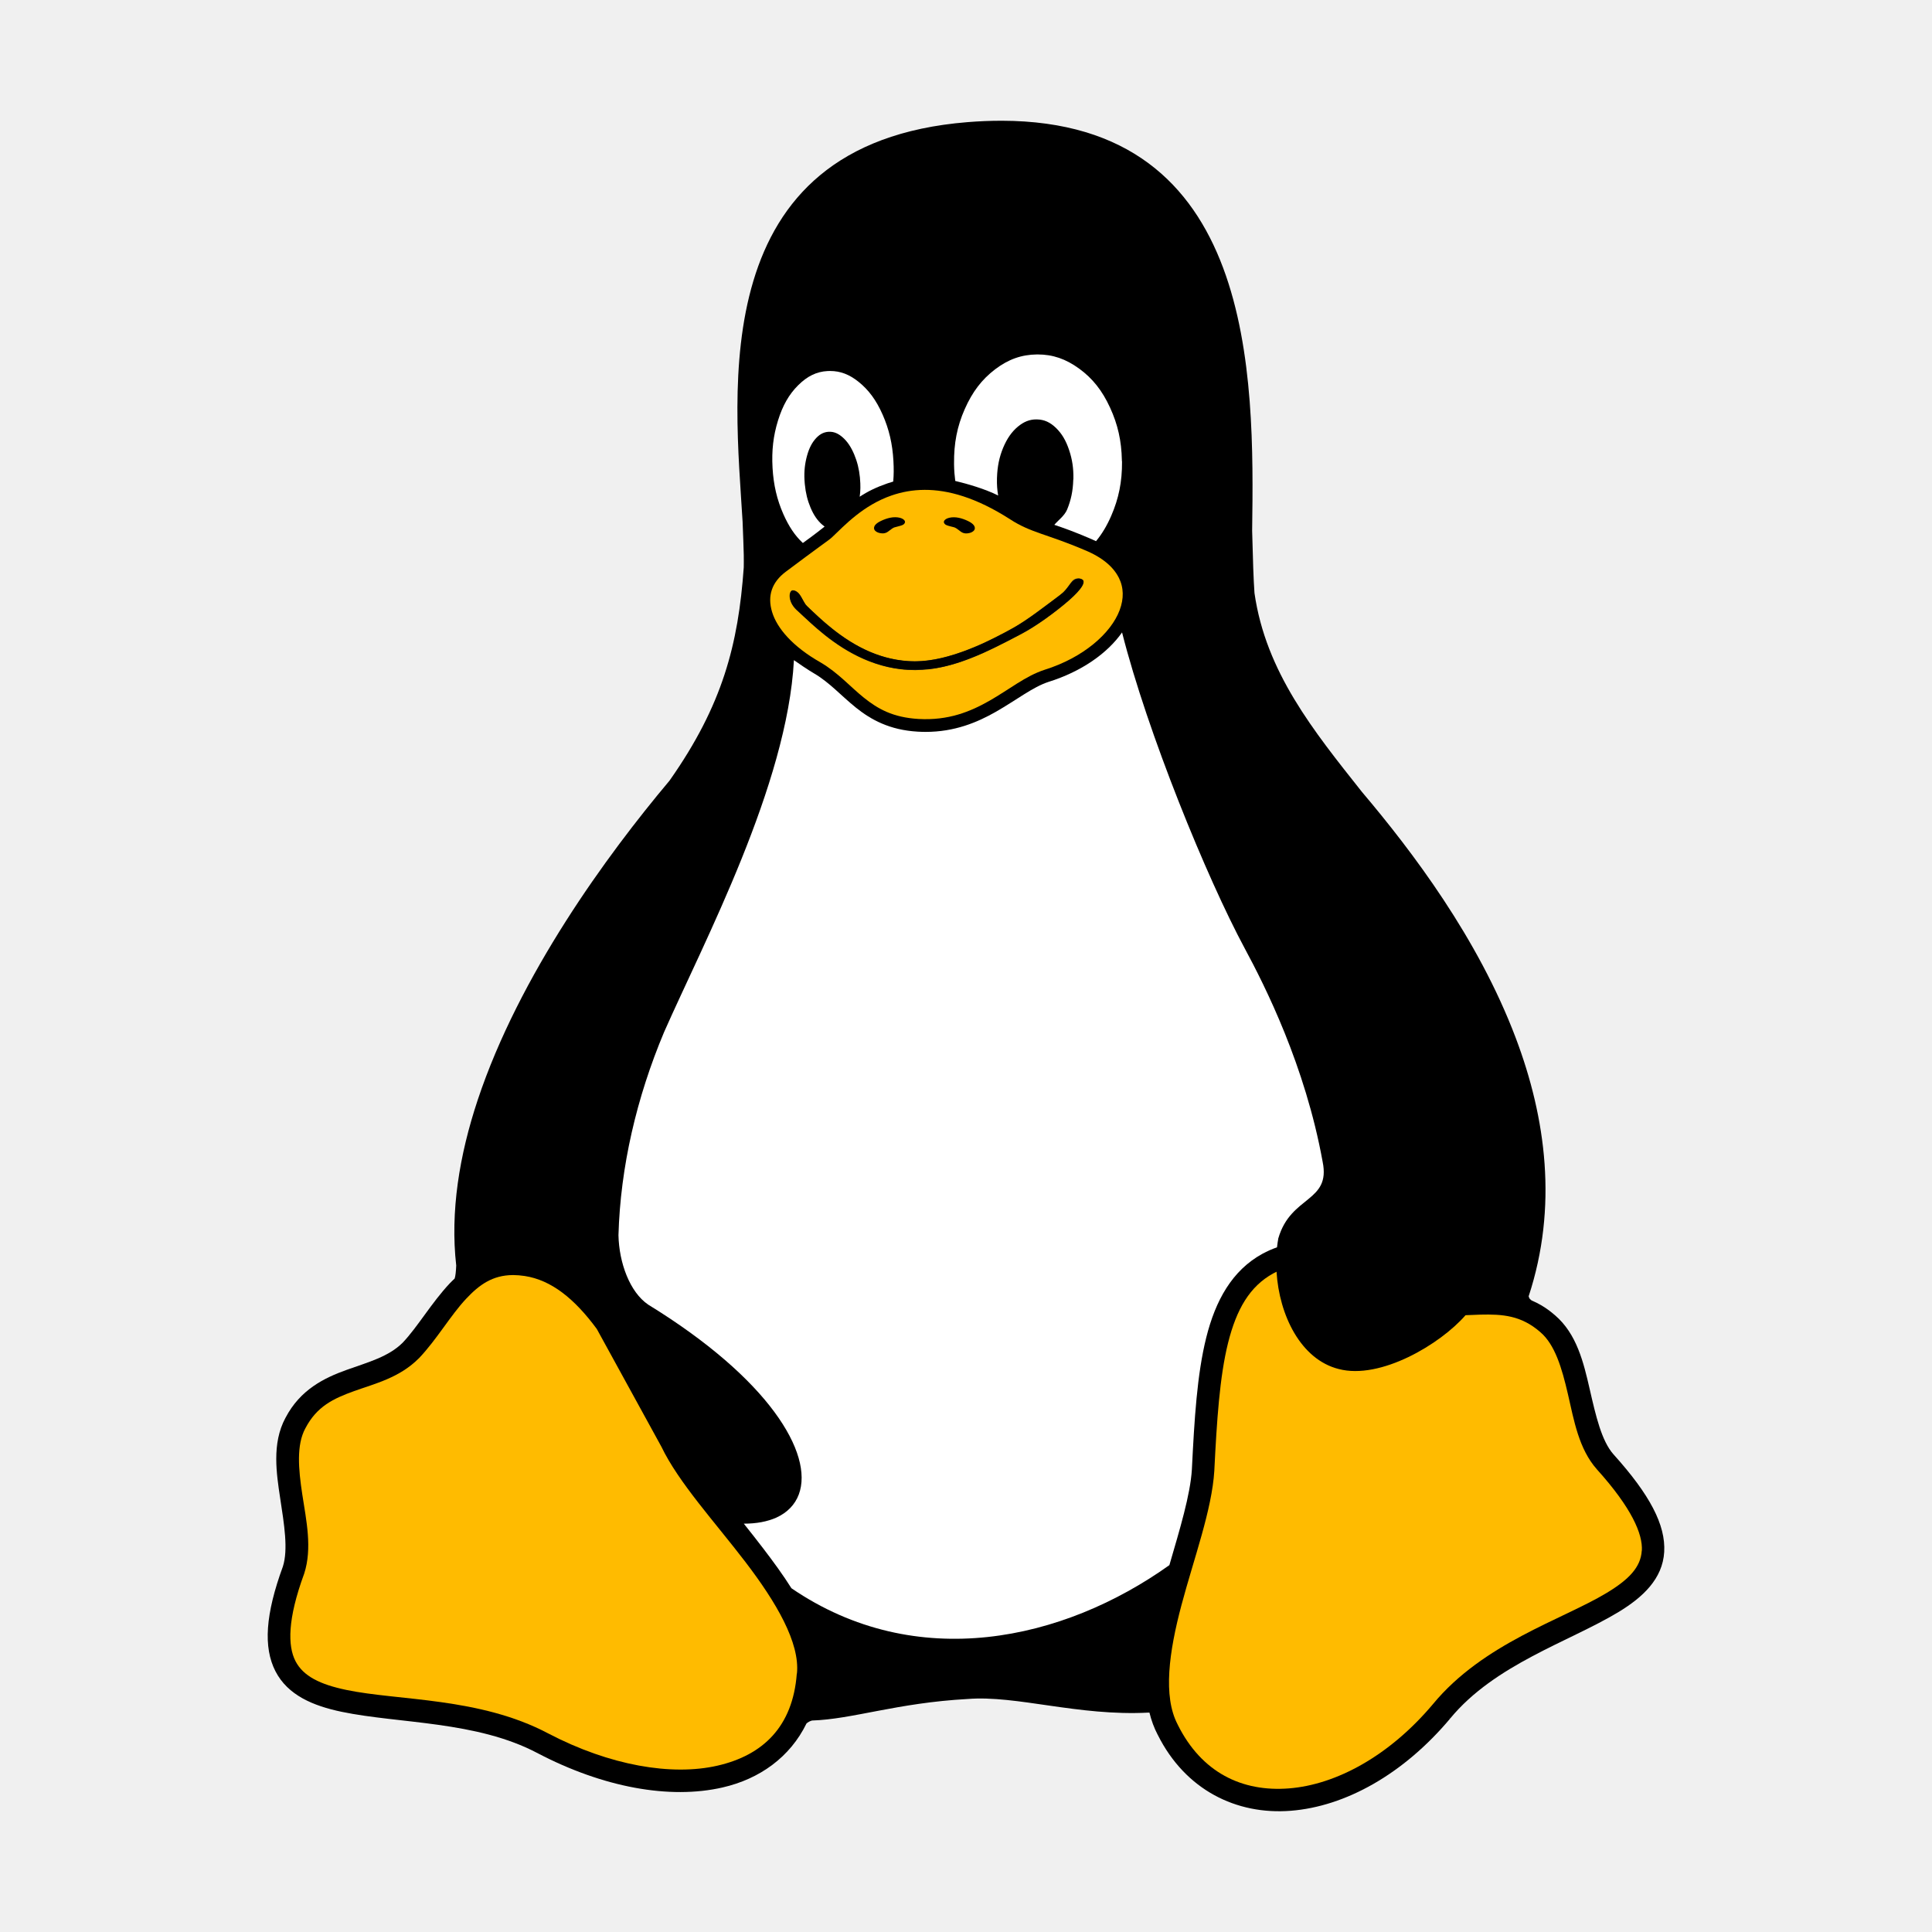
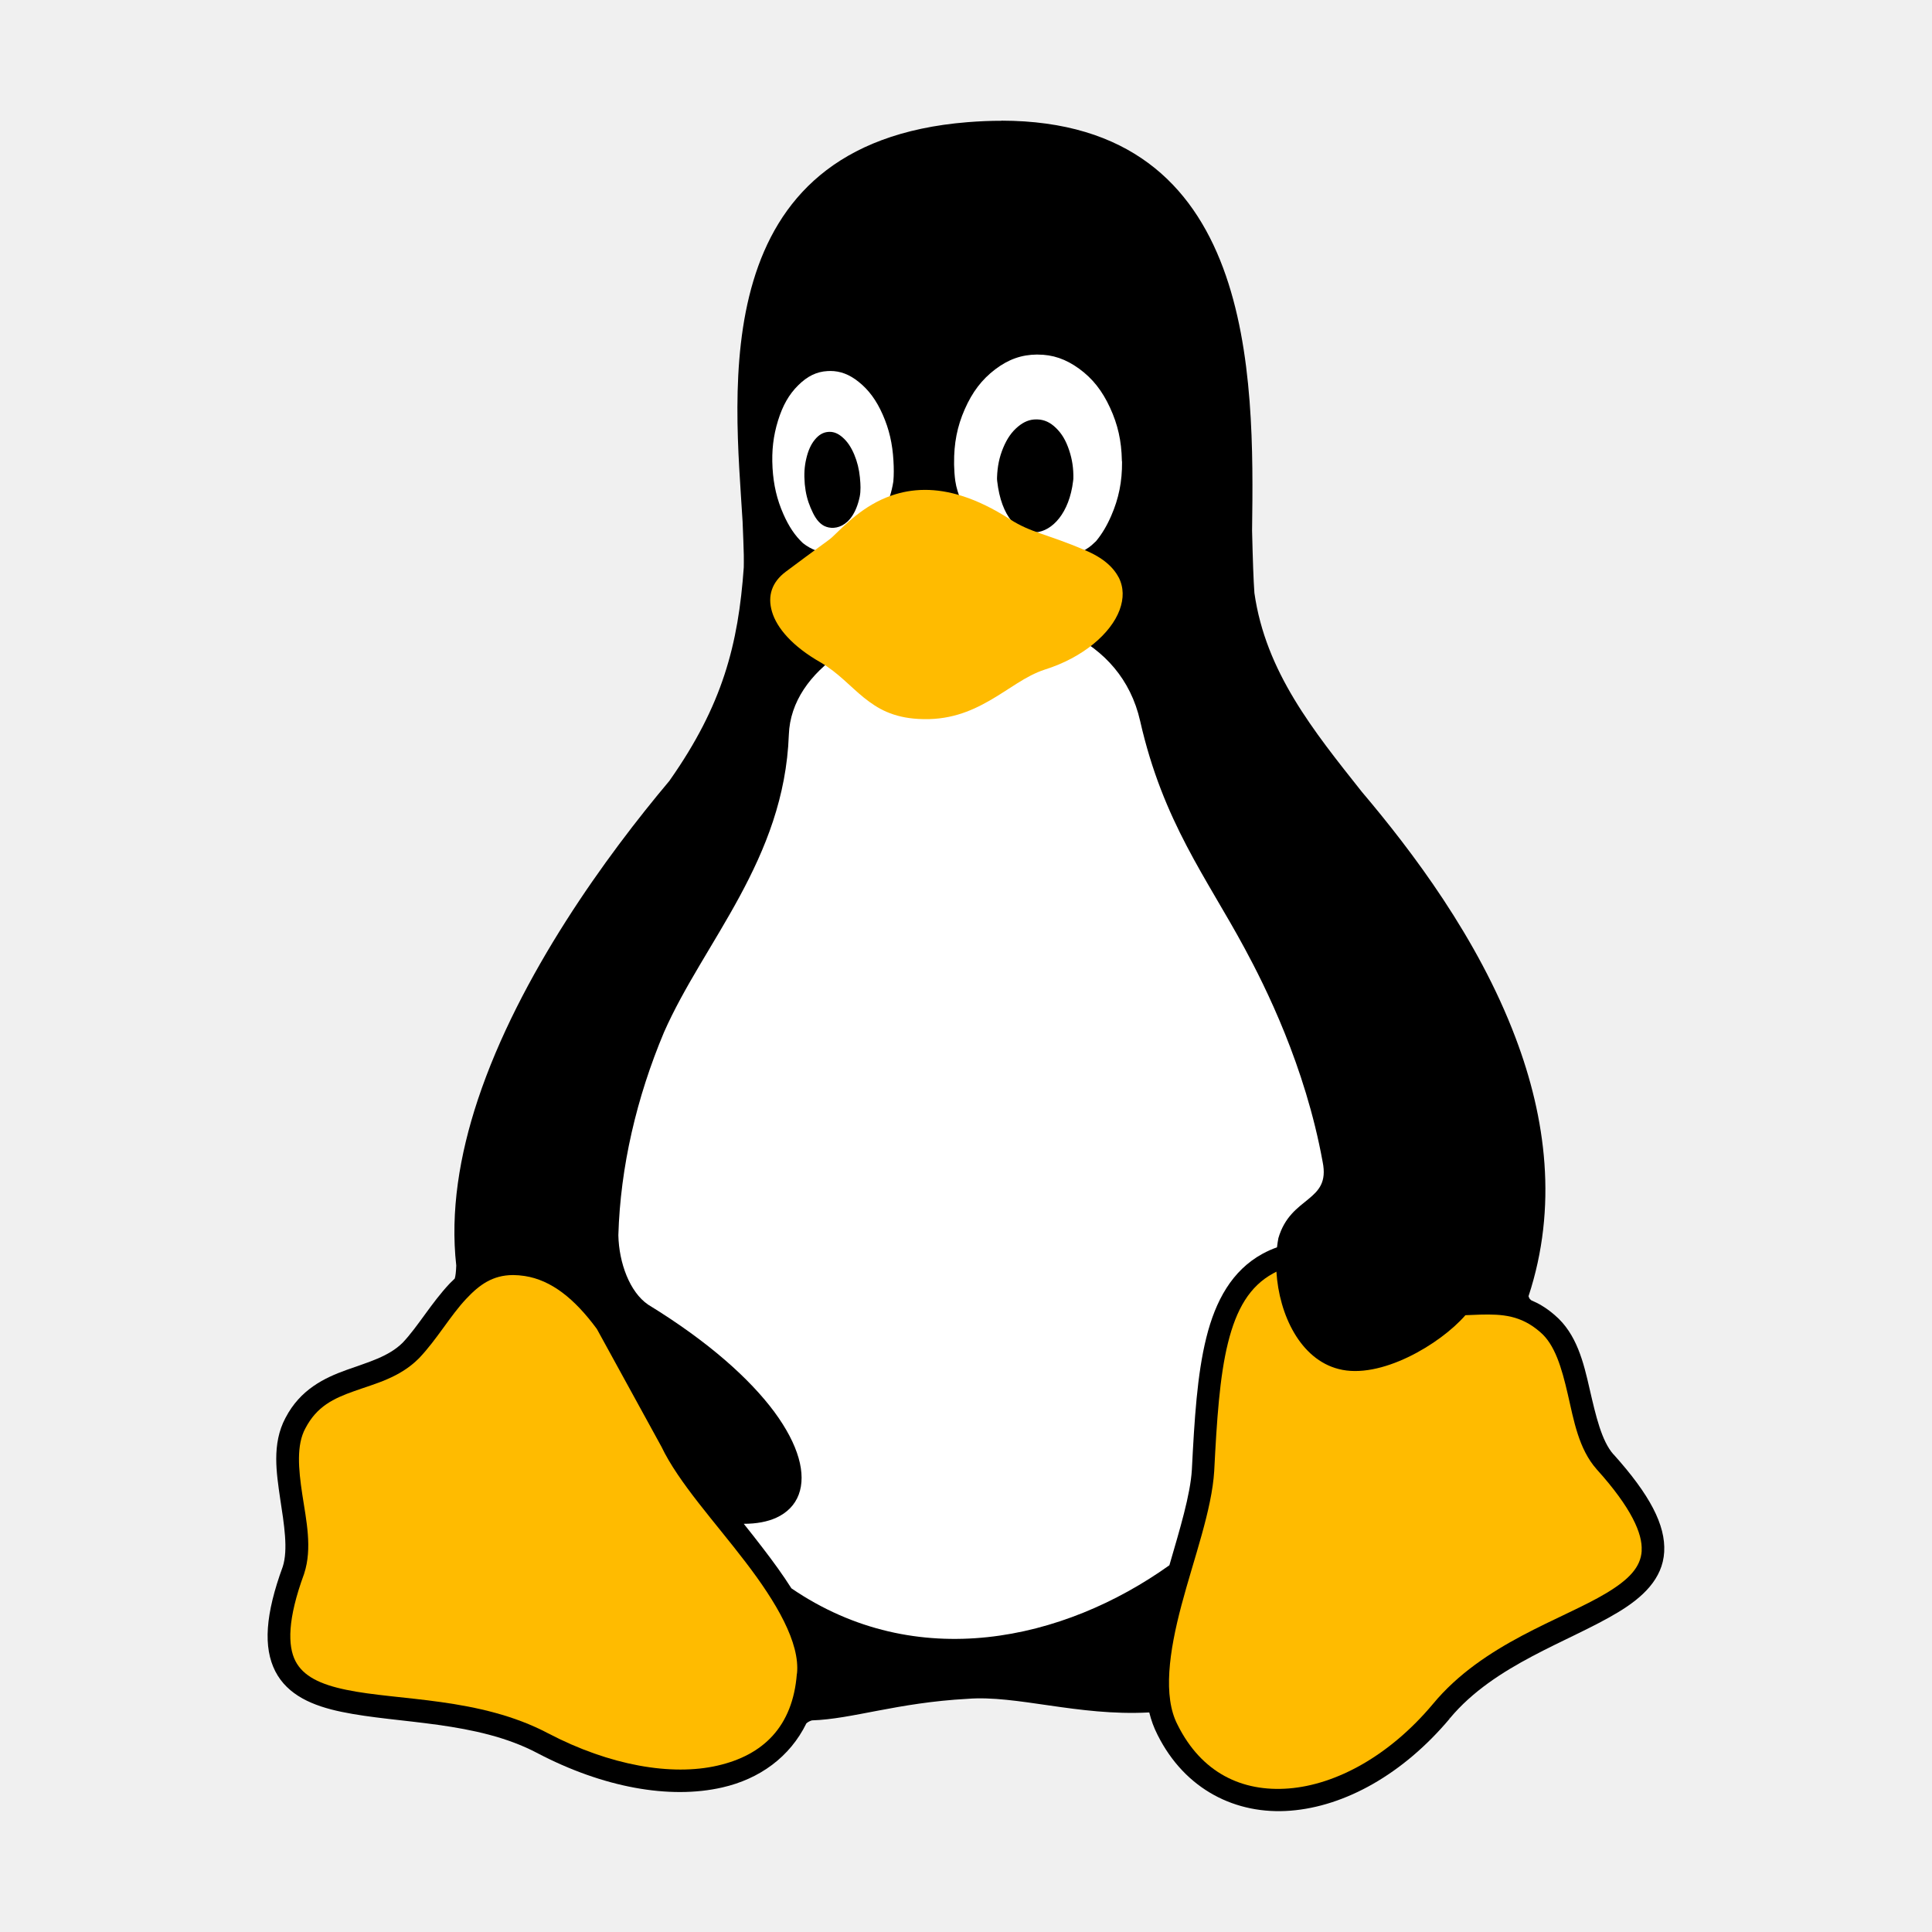
<svg xmlns="http://www.w3.org/2000/svg" id="svg8" version="1.1" viewBox="0 0 67.733 67.733" height="256" width="256">
  <defs id="defs2" />
  <g id="layer7" style="display:inline">
    <path id="path956" d="" style="fill:#ffbb00;fill-opacity:1;stroke-width:0.001" />
    <path id="path958" d="" style="fill:#ffbb00;fill-opacity:1;stroke-width:0" />
    <path id="path960" d="" style="fill:#ffbb00;fill-opacity:1;stroke-width:0" />
    <path id="path962" d="" style="fill:#ffbb00;fill-opacity:1;stroke-width:0" />
    <path id="path964" d="" style="fill:#ffbb00;fill-opacity:1;stroke-width:0" />
    <path id="path966" d="" style="fill:#ffbb00;fill-opacity:1;stroke-width:0.001" />
    <path id="path968" d="" style="fill:#ffbb00;fill-opacity:1;stroke-width:0.001" />
-     <g id="g871" transform="matrix(1.684356,0,0,1.684355,-23.17695,-23.17683)">
-       <path id="path970" style="fill:#000000;fill-opacity:1;stroke-width:0.155" d="m 130.793,61.506 c -0.854,-0.002 -1.745,0.035 -2.674,0.109 -20.723,1.668 -18.307,21.174 -17.693,31.443 10e-4,0.023 6.2e-4,0.042 0.002,0.064 0.042,1.037 0.074,1.873 0.09,2.559 2e-5,10e-4 -3e-5,0.003 0,0.004 7e-5,0.013 -5e-5,0.026 0,0.039 0.008,0.365 -10e-4,0.624 -0.002,0.924 -0.431,6.046 -1.661,10.821 -5.811,16.73 -0.013,0.018 -0.026,0.035 -0.039,0.053 -4.906,5.837 -11.807,15.274 -15.076,25.098 -1.451,4.361 -2.173,8.799 -1.693,13.035 -0.021,0.483 -0.059,0.821 -0.123,1.023 -0.133,0.127 -0.267,0.253 -0.393,0.385 -1.44,1.539 -2.505,3.402 -3.691,4.656 -1.108,1.107 -2.687,1.527 -4.424,2.148 -1.736,0.623 -3.64,1.542 -4.797,3.762 0,0 -0.002,0.002 -0.002,0.002 -0.002,0.003 -0.003,0.007 -0.006,0.01 -0.544,1.015 -0.721,2.111 -0.721,3.223 0,1.028 0.151,2.071 0.305,3.074 0.319,2.087 0.644,4.06 0.215,5.396 -1.374,3.756 -1.551,6.353 -0.584,8.238 0.971,1.888 2.962,2.72 5.215,3.191 4.505,0.939 10.607,0.707 15.414,3.256 l 0.045,-0.084 c 7.68e-4,3.5e-4 0.001,0.002 0.002,0.002 l -0.043,0.084 c 5.147,2.691 10.367,3.646 14.529,2.695 2.938,-0.669 5.326,-2.396 6.613,-5.035 0.114,-0.103 0.253,-0.182 0.436,-0.234 3.172,-0.098 6.694,-1.389 12.232,-1.693 3.868,-0.312 8.695,1.363 14.246,1.07 l 0.068,0.004 c 0.146,0.603 0.357,1.184 0.645,1.736 0.003,0.005 0.006,0.011 0.01,0.016 2.163,4.325 6.179,6.305 10.463,5.967 4.288,-0.338 8.848,-2.866 12.535,-7.252 l -0.084,-0.072 c 10e-4,-0.001 0.003,-0.003 0.004,-0.004 l 0.084,0.068 c 3.513,-4.26 9.345,-6.026 13.213,-8.357 1.933,-1.166 3.501,-2.625 3.623,-4.746 0.121,-2.119 -1.124,-4.495 -3.986,-7.672 -0.002,-0.002 -0.004,-0.003 -0.004,-0.004 -0.941,-1.062 -1.389,-3.031 -1.871,-5.129 -0.481,-2.096 -1.017,-4.355 -2.738,-5.82 -0.003,-0.003 -0.009,-0.006 -0.012,-0.01 -0.341,-0.298 -0.691,-0.548 -1.043,-0.758 -0.259,-0.153 -0.521,-0.28 -0.783,-0.393 -0.025,-0.024 -0.06,-0.049 -0.082,-0.072 -0.017,-0.018 -0.045,-0.037 -0.059,-0.055 -0.04,-0.051 -0.053,-0.102 -0.07,-0.152 -0.004,-0.014 -0.009,-0.029 -0.016,-0.043 2.308,-7.027 1.371,-14.019 -1.021,-20.342 -2.963,-7.835 -8.136,-14.662 -12.088,-19.332 -3.823,-4.823 -7.567,-9.436 -8.459,-15.65 -0.073,-0.99 -0.128,-2.626 -0.184,-4.9 0.17,-12.225 0.298,-32.228 -19.717,-32.256 z" transform="scale(0.2645833)" />
-       <path d="m 47.932,46.035 c -0.02,0.346 -0.27,0.603 -0.733,0.882 -0.925,0.558 -2.566,1.044 -3.613,2.313 -0.91,1.082 -2.019,1.677 -2.996,1.754 -0.977,0.077 -1.819,-0.328 -2.316,-1.325 l -8.62e-4,-0.002 -0.001,-0.003 c -0.309,-0.587 -0.18,-1.512 0.08,-2.488 0.26,-0.976 0.633,-1.978 0.683,-2.793 v -0.003 c 0.052,-1.043 0.111,-1.955 0.286,-2.658 0.176,-0.703 0.452,-1.179 0.941,-1.447 0.023,-0.012 0.045,-0.024 0.068,-0.035 0.055,0.904 0.503,1.826 1.294,2.025 0.866,0.228 2.113,-0.514 2.64,-1.12 0.105,-0.004 0.208,-0.009 0.308,-0.012 0.462,-0.011 0.849,0.016 1.246,0.362 l 0.001,0.001 0.001,8.61e-4 c 0.304,0.258 0.449,0.745 0.575,1.291 0.126,0.546 0.226,1.14 0.602,1.564 l 4.11e-4,4.1e-4 4.1e-4,8.62e-4 c 0.724,0.803 0.956,1.345 0.936,1.692 z" id="path972" style="fill:#ffbb00;fill-opacity:1;stroke-width:0.041" />
-       <path d="m 30.345,48.594 -4.11e-4,0.003 v 0.003 c -0.084,1.097 -0.702,1.694 -1.652,1.911 -0.949,0.217 -2.237,8.61e-4 -3.522,-0.671 -4.1e-4,0 -8.21e-4,-4.11e-4 -0.001,-4.11e-4 -1.423,-0.754 -3.115,-0.678 -4.2,-0.905 -0.543,-0.113 -0.897,-0.284 -1.06,-0.601 -0.162,-0.317 -0.166,-0.87 0.179,-1.812 l 0.002,-0.004 0.001,-0.004 c 0.171,-0.527 0.044,-1.104 -0.039,-1.645 -0.083,-0.541 -0.123,-1.034 0.062,-1.377 l 0.002,-0.003 c 0.237,-0.456 0.584,-0.619 1.014,-0.774 0.431,-0.155 0.942,-0.276 1.345,-0.68 l 0.003,-0.002 0.002,-0.002 c 0.373,-0.393 0.653,-0.887 0.981,-1.237 0.276,-0.295 0.553,-0.491 0.971,-0.494 0.005,4.51e-4 0.009,4.51e-4 0.014,0 0.073,4.51e-4 0.151,0.007 0.233,0.019 0.554,0.084 1.037,0.471 1.502,1.102 l 1.343,2.448 4.1e-4,0.001 8.2e-4,8.2e-4 c 0.357,0.746 1.112,1.567 1.752,2.404 0.639,0.837 1.134,1.677 1.07,2.32 z" id="path974" style="fill:#ffbb00;fill-opacity:1;stroke-width:0.041" />
-       <path d="m 37.043,25.777 c -0.108,-0.211 -0.328,-0.412 -0.703,-0.566 l -8.2e-4,-4.1e-4 -0.001,-4.1e-4 c -0.78,-0.334 -1.118,-0.358 -1.553,-0.641 -0.708,-0.455 -1.294,-0.615 -1.78,-0.613 -0.255,8.21e-4 -0.482,0.046 -0.686,0.116 -0.593,0.204 -0.986,0.629 -1.233,0.863 l -4.1e-4,4.1e-4 c 0,4.1e-4 -4.1e-4,4.1e-4 -4.1e-4,8.2e-4 -0.048,0.046 -0.111,0.088 -0.262,0.199 -0.152,0.111 -0.38,0.279 -0.708,0.525 -0.292,0.219 -0.386,0.503 -0.285,0.837 0.1,0.333 0.422,0.718 1.01,1.051 l 8.2e-4,8.21e-4 0.001,4.1e-4 c 0.365,0.215 0.614,0.504 0.901,0.734 0.143,0.115 0.294,0.217 0.475,0.295 0.181,0.078 0.393,0.13 0.658,0.146 0.622,0.036 1.08,-0.151 1.484,-0.382 0.405,-0.231 0.748,-0.514 1.141,-0.641 l 8.2e-4,-4.11e-4 8.62e-4,-4.1e-4 c 0.806,-0.252 1.382,-0.759 1.562,-1.241 0.09,-0.241 0.087,-0.47 -0.02,-0.681 z" id="path976" style="fill:#ffbb00;fill-opacity:1;stroke-width:0.041" />
-       <path d="m 34.997,26.968 c -0.642,0.334 -1.391,0.74 -2.188,0.74 -0.797,0 -1.427,-0.368 -1.879,-0.727 -0.226,-0.179 -0.41,-0.358 -0.549,-0.487 -0.241,-0.19 -0.212,-0.456 -0.113,-0.448 0.166,0.021 0.191,0.239 0.295,0.336 0.141,0.132 0.318,0.303 0.532,0.473 0.428,0.339 0.999,0.669 1.714,0.669 0.714,0 1.547,-0.419 2.055,-0.704 0.288,-0.162 0.655,-0.451 0.954,-0.671 0.229,-0.168 0.221,-0.37 0.41,-0.348 0.189,0.022 0.049,0.224 -0.216,0.455 -0.265,0.231 -0.679,0.538 -1.015,0.713 z" id="path978" style="fill:#202020;fill-opacity:1;stroke-width:0.041" />
-       <path d="m 40.368,39.53 c -0.011,0.063 -0.021,0.127 -0.028,0.192 -0.101,0.035 -0.202,0.08 -0.304,0.135 -0.632,0.346 -0.977,0.974 -1.169,1.744 -0.192,0.77 -0.247,1.699 -0.299,2.745 v 8.21e-4 c -0.032,0.525 -0.249,1.237 -0.468,1.99 -2.206,1.574 -5.268,2.256 -7.867,0.481 -0.176,-0.279 -0.378,-0.555 -0.586,-0.827 -0.133,-0.174 -0.269,-0.347 -0.405,-0.517 0.267,4.1e-4 0.493,-0.044 0.677,-0.126 0.228,-0.104 0.388,-0.269 0.468,-0.483 0.158,-0.426 -8.2e-4,-1.028 -0.508,-1.715 -0.507,-0.687 -1.367,-1.461 -2.629,-2.236 v -4.1e-4 c -0.379,-0.257 -0.605,-0.867 -0.617,-1.444 0.04,-1.421 0.379,-2.87 0.949,-4.226 0.83,-1.881 2.565,-5.143 2.703,-7.743 0.071,0.052 0.315,0.217 0.424,0.279 4.1e-4,4.1e-4 4.1e-4,4.1e-4 8.21e-4,4.1e-4 0.318,0.187 0.557,0.461 0.867,0.71 0.311,0.249 0.698,0.465 1.284,0.499 0.056,0.003 0.111,0.005 0.165,0.005 0.604,0 1.075,-0.197 1.467,-0.421 0.426,-0.244 0.767,-0.514 1.089,-0.619 4.1e-4,-4.11e-4 8.2e-4,-4.11e-4 0.001,-4.11e-4 0.682,-0.213 1.224,-0.591 1.532,-1.03 0.53,2.089 1.762,5.106 2.554,6.578 0.421,0.781 1.259,2.441 1.621,4.44 0.173,0.845 -0.662,0.699 -0.921,1.589 z" id="path980" style="fill:#ffffff;stroke-width:0.041" />
-       <path d="m 37.114,23.371 c 0.003,0.414 -0.068,0.766 -0.225,1.126 -0.089,0.205 -0.192,0.377 -0.316,0.527 -0.042,-0.02 -0.085,-0.039 -0.13,-0.058 -0.156,-0.067 -0.295,-0.122 -0.418,-0.169 -0.124,-0.047 -0.221,-0.079 -0.32,-0.113 0.072,-0.087 0.215,-0.19 0.267,-0.32 0.08,-0.195 0.12,-0.385 0.127,-0.612 0,-0.009 0.003,-0.017 0.003,-0.027 0.004,-0.217 -0.024,-0.403 -0.088,-0.594 -0.066,-0.2 -0.151,-0.343 -0.273,-0.463 -0.123,-0.119 -0.245,-0.174 -0.392,-0.178 -0.007,-4.1e-4 -0.014,-4.1e-4 -0.021,-4.1e-4 -0.138,4.1e-4 -0.258,0.048 -0.382,0.151 -0.13,0.109 -0.226,0.248 -0.307,0.441 -0.08,0.194 -0.119,0.386 -0.127,0.614 -0.001,0.009 -0.001,0.017 -0.001,0.026 -0.003,0.126 0.005,0.24 0.025,0.352 -0.282,-0.141 -0.643,-0.243 -0.893,-0.303 -0.014,-0.108 -0.023,-0.219 -0.025,-0.336 v -0.032 c -0.004,-0.413 0.063,-0.767 0.222,-1.126 0.159,-0.36 0.355,-0.618 0.632,-0.829 0.277,-0.21 0.549,-0.306 0.871,-0.31 h 0.015 c 0.315,0 0.585,0.093 0.861,0.293 0.281,0.204 0.484,0.459 0.647,0.816 0.16,0.348 0.237,0.688 0.245,1.091 -4.1e-5,0.011 -4.1e-5,0.02 0.003,0.03 z" id="path982" style="fill:#ffffff;stroke-width:0.041" />
-       <path d="m 32.353,23.783 c -0.041,0.012 -0.082,0.025 -0.121,0.038 -0.226,0.078 -0.405,0.164 -0.578,0.278 0.017,-0.12 0.019,-0.241 0.006,-0.377 -0.001,-0.007 -0.001,-0.014 -0.001,-0.021 -0.018,-0.18 -0.056,-0.331 -0.12,-0.484 -0.068,-0.159 -0.144,-0.271 -0.243,-0.357 -0.09,-0.078 -0.176,-0.114 -0.27,-0.113 -0.009,0 -0.019,4.1e-4 -0.029,0.001 -0.106,0.009 -0.194,0.061 -0.277,0.162 -0.083,0.101 -0.137,0.226 -0.177,0.393 -0.039,0.166 -0.05,0.329 -0.033,0.517 0,0.007 0.002,0.014 0.002,0.021 0.018,0.182 0.055,0.333 0.119,0.485 0.066,0.157 0.144,0.269 0.243,0.355 0.017,0.014 0.033,0.027 0.05,0.039 -0.103,0.08 -0.173,0.137 -0.258,0.199 -0.055,0.04 -0.119,0.087 -0.195,0.143 C 30.306,24.91 30.178,24.716 30.065,24.461 29.932,24.159 29.861,23.856 29.84,23.499 v -0.003 c -0.02,-0.357 0.015,-0.664 0.113,-0.981 0.098,-0.317 0.23,-0.547 0.42,-0.736 0.19,-0.189 0.382,-0.284 0.614,-0.296 0.018,-8.21e-4 0.036,-0.001 0.053,-0.001 0.21,4.1e-4 0.397,0.07 0.59,0.225 0.21,0.168 0.369,0.382 0.502,0.685 0.133,0.302 0.204,0.605 0.224,0.961 v 0.003 c 0.009,0.15 0.008,0.291 -0.004,0.427 z" id="path984" style="fill:#ffffff;stroke-width:0.041" />
-       <path style="fill:#000000;fill-opacity:1;stroke-width:0.003" d="m 33.838,24.86 c -0.044,-0.009 -0.059,-0.017 -0.119,-0.064 -0.04,-0.031 -0.065,-0.048 -0.086,-0.056 -0.007,-0.003 -0.042,-0.013 -0.078,-0.021 -0.088,-0.022 -0.116,-0.034 -0.134,-0.057 -0.016,-0.021 -0.019,-0.037 -0.011,-0.056 0.03,-0.066 0.166,-0.097 0.304,-0.069 0.06,0.012 0.132,0.037 0.197,0.069 0.107,0.052 0.154,0.111 0.136,0.171 -0.008,0.026 -0.038,0.052 -0.078,0.068 -0.042,0.016 -0.099,0.022 -0.133,0.015 z" id="path1132" />
-       <path style="fill:#000000;fill-opacity:1;stroke-width:0.007" d="m 32.568,27.693 c -0.446,-0.041 -0.911,-0.215 -1.341,-0.502 -0.24,-0.16 -0.419,-0.306 -0.751,-0.614 -0.192,-0.178 -0.225,-0.218 -0.257,-0.309 -0.03,-0.084 -0.022,-0.173 0.017,-0.208 0.032,-0.029 0.113,0.007 0.162,0.071 0.015,0.019 0.045,0.068 0.067,0.109 0.022,0.04 0.05,0.087 0.062,0.103 0.022,0.03 0.242,0.238 0.375,0.355 0.587,0.513 1.143,0.776 1.744,0.823 0.393,0.031 0.853,-0.064 1.387,-0.286 0.169,-0.07 0.256,-0.111 0.484,-0.226 0.314,-0.158 0.474,-0.253 0.711,-0.419 0.188,-0.132 0.616,-0.454 0.666,-0.501 0.029,-0.028 0.079,-0.085 0.11,-0.128 0.062,-0.084 0.093,-0.114 0.148,-0.141 0.044,-0.022 0.079,-0.023 0.12,-0.002 0.043,0.022 0.05,0.045 0.029,0.1 -0.048,0.126 -0.279,0.346 -0.668,0.636 -0.159,0.119 -0.323,0.229 -0.47,0.316 -0.195,0.116 -0.693,0.37 -0.94,0.48 -0.449,0.199 -0.826,0.31 -1.146,0.337 -0.128,0.011 -0.424,0.015 -0.508,0.007 z" id="path1134" />
-       <path style="fill:#000000;fill-opacity:1;stroke-width:0.003" d="m 32.165,24.859 c 0.044,-0.009 0.059,-0.017 0.119,-0.064 0.04,-0.031 0.065,-0.048 0.086,-0.056 0.007,-0.003 0.042,-0.013 0.078,-0.021 0.088,-0.022 0.116,-0.034 0.134,-0.057 0.016,-0.021 0.019,-0.037 0.011,-0.056 -0.03,-0.066 -0.166,-0.097 -0.304,-0.069 -0.06,0.012 -0.132,0.037 -0.197,0.069 -0.107,0.052 -0.154,0.111 -0.136,0.171 0.008,0.026 0.038,0.052 0.078,0.068 0.042,0.016 0.099,0.022 0.133,0.015 z" id="path2046" />
+     <g id="g1013" transform="matrix(4.082545,0,0,4.082545,-29.9819,33.6899)">
+       <path id="path970-3" style="fill:#000000;fill-opacity:1;stroke-width:0.017" d="m 15.944,-7.215 c -0.093,-1.747e-4 -0.191,0.004 -0.292,0.012 -2.262,0.182 -1.998,2.311 -1.931,3.432 1.08e-4,0.002 6.7e-5,0.005 2.18e-4,0.007 0.005,0.113 0.008,0.204 0.01,0.279 3e-6,1.093e-4 -2e-6,3.167e-4 0,4.259e-4 10e-6,0.001 -4e-6,0.003 0,0.004 8.74e-4,0.04 -1.08e-4,0.068 -2.16e-4,0.101 -0.047,0.66 -0.181,1.181 -0.634,1.826 -0.001,0.002 -0.003,0.004 -0.004,0.006 -0.536,0.637 -1.289,1.667 -1.646,2.74 -0.158,0.476 -0.237,0.961 -0.185,1.423 -0.002,0.053 -0.006,0.09 -0.013,0.112 -0.014,0.014 -0.029,0.028 -0.043,0.042 C 11.048,2.937 10.932,3.141 10.802,3.278 10.681,3.398 10.509,3.444 10.32,3.512 10.13,3.58 9.922,3.68 9.796,3.923 c 0,0 -2.184e-4,2.184e-4 -2.184e-4,2.184e-4 -1.637e-4,3.275e-4 -3.167e-4,7.641e-4 -6.441e-4,0.001 -0.059,0.111 -0.079,0.23 -0.079,0.352 0,0.112 0.017,0.226 0.033,0.336 0.035,0.228 0.07,0.443 0.023,0.589 -0.15,0.41 -0.169,0.693 -0.064,0.899 0.106,0.206 0.323,0.297 0.569,0.348 0.492,0.103 1.158,0.077 1.683,0.355 l 0.005,-0.009 c 8.4e-5,3.82e-5 1.32e-4,2.182e-4 2.19e-4,2.182e-4 l -0.005,0.009 c 0.562,0.294 1.132,0.398 1.586,0.294 0.321,-0.073 0.581,-0.262 0.722,-0.55 0.012,-0.011 0.028,-0.02 0.048,-0.026 0.346,-0.011 0.731,-0.152 1.335,-0.185 0.422,-0.034 0.949,0.149 1.555,0.117 l 0.007,4.366e-4 c 0.016,0.066 0.039,0.129 0.07,0.19 3.27e-4,5.458e-4 6.55e-4,0.001 0.001,0.002 0.236,0.472 0.675,0.688 1.142,0.651 0.468,-0.037 0.966,-0.313 1.368,-0.792 l -0.009,-0.008 c 1.08e-4,-1.09e-4 3.26e-4,-3.275e-4 4.34e-4,-4.367e-4 l 0.009,0.007 C 20.181,6.04 20.817,5.848 21.239,5.593 21.45,5.466 21.622,5.306 21.635,5.075 21.648,4.844 21.512,4.584 21.2,4.237 21.2,4.237 21.199,4.237 21.199,4.237 21.097,4.121 21.048,3.906 20.995,3.677 20.943,3.448 20.884,3.202 20.696,3.042 c -3.26e-4,-3.274e-4 -9.82e-4,-6.549e-4 -0.001,-0.001 -0.037,-0.032 -0.075,-0.06 -0.114,-0.083 -0.028,-0.017 -0.057,-0.031 -0.086,-0.043 -0.003,-0.003 -0.006,-0.005 -0.009,-0.008 -0.002,-0.002 -0.005,-0.004 -0.006,-0.006 -0.004,-0.006 -0.006,-0.011 -0.008,-0.017 -4.37e-4,-0.002 -9.84e-4,-0.003 -0.002,-0.005 0.252,-0.767 0.15,-1.53 -0.112,-2.221 -0.323,-0.855 -0.888,-1.601 -1.319,-2.11 -0.417,-0.526 -0.826,-1.03 -0.923,-1.708 -0.008,-0.108 -0.014,-0.287 -0.02,-0.535 0.018,-1.334 0.033,-3.518 -2.152,-3.521 z" />
+       <path d="m 21.442,5.064 c -0.008,0.143 -0.112,0.249 -0.303,0.364 -0.382,0.23 -1.059,0.431 -1.491,0.954 -0.375,0.447 -0.833,0.692 -1.236,0.724 -0.403,0.032 -0.751,-0.135 -0.956,-0.547 l -3.55e-4,-8.663e-4 -4.97e-4,-0.001 C 17.33,6.315 17.383,5.933 17.49,5.531 17.597,5.128 17.751,4.714 17.771,4.378 v -0.001 c 0.022,-0.431 0.046,-0.807 0.118,-1.097 0.072,-0.29 0.186,-0.487 0.388,-0.597 0.009,-0.005 0.019,-0.01 0.028,-0.015 0.023,0.373 0.207,0.753 0.534,0.836 0.357,0.094 0.872,-0.212 1.089,-0.462 0.043,-0.002 0.086,-0.004 0.127,-0.005 0.191,-0.005 0.35,0.006 0.514,0.149 l 4.94e-4,4.952e-4 4.95e-4,3.551e-4 c 0.126,0.106 0.185,0.307 0.237,0.533 0.052,0.225 0.093,0.47 0.248,0.645 l 1.7e-4,1.692e-4 1.68e-4,3.555e-4 c 0.299,0.331 0.395,0.555 0.386,0.698 z" id="path972-6" style="fill:#ffbb00;fill-opacity:1;stroke-width:0.017" />
+       <path d="m 14.187,6.12 -1.71e-4,0.001 v 0.001 c -0.035,0.453 -0.29,0.699 -0.682,0.788 -0.392,0.09 -0.923,3.553e-4 -1.453,-0.277 -1.68e-4,0 -3.38e-4,-1.695e-4 -4.94e-4,-1.695e-4 C 11.464,6.322 10.766,6.353 10.318,6.259 10.094,6.213 9.948,6.142 9.881,6.012 9.814,5.881 9.812,5.653 9.955,5.264 l 6.601e-4,-0.002 4.952e-4,-0.002 C 10.027,5.043 9.974,4.805 9.94,4.582 9.906,4.359 9.889,4.156 9.966,4.014 l 6.602e-4,-0.001 c 0.098,-0.188 0.241,-0.256 0.419,-0.319 0.178,-0.064 0.389,-0.114 0.555,-0.281 l 10e-4,-8.253e-4 8.65e-4,-8.663e-4 c 0.154,-0.162 0.269,-0.366 0.405,-0.51 0.114,-0.122 0.228,-0.203 0.4,-0.204 0.002,1.86e-4 0.004,1.86e-4 0.006,0 0.03,1.86e-4 0.062,0.003 0.096,0.008 0.228,0.035 0.428,0.194 0.62,0.455 l 0.554,1.01 1.71e-4,4.949e-4 3.38e-4,3.385e-4 c 0.147,0.308 0.459,0.646 0.723,0.992 0.264,0.345 0.468,0.692 0.441,0.957 z" id="path974-7" style="fill:#ffbb00;fill-opacity:1;stroke-width:0.017" />
+       <path d="m 18.322,2.38 c -0.005,0.026 -0.009,0.052 -0.012,0.079 -0.042,0.015 -0.083,0.033 -0.125,0.056 -0.261,0.143 -0.403,0.402 -0.482,0.72 -0.079,0.317 -0.102,0.701 -0.124,1.133 v 3.387e-4 c -0.013,0.217 -0.103,0.51 -0.193,0.821 -0.91,0.649 -2.173,0.931 -3.246,0.198 -0.073,-0.115 -0.156,-0.229 -0.242,-0.341 -0.055,-0.072 -0.111,-0.143 -0.167,-0.213 0.11,1.692e-4 0.204,-0.018 0.279,-0.052 0.094,-0.043 0.16,-0.111 0.193,-0.199 C 14.269,4.405 14.203,4.157 13.994,3.873 13.784,3.59 13.43,3.27 12.909,2.951 v -1.69e-4 C 12.752,2.844 12.659,2.593 12.654,2.355 c 0.017,-0.586 0.157,-1.184 0.392,-1.743 0.342,-0.776 1.033,-1.482 1.072,-2.555 0.041,-1.13 2.689,-1.563 3.017,-0.117 0.196,0.865 0.571,1.346 0.898,1.953 0.174,0.322 0.519,1.007 0.669,1.832 0.071,0.349 -0.273,0.288 -0.38,0.655 z" id="path980-5" style="fill:#ffffff;stroke-width:0.017" />
+       <path id="path984-3" style="fill:#ffffff;stroke-width:0.064" d="m 54.703,-19.148 c -0.028,0 -0.056,6.73e-4 -0.084,0.002 -0.361,0.019 -0.66,0.168 -0.957,0.463 -0.297,0.294 -0.501,0.651 -0.654,1.146 -0.153,0.495 -0.209,0.973 -0.178,1.529 v 0.006 c 0.033,0.556 0.144,1.027 0.352,1.498 0.175,0.398 0.376,0.701 0.633,0.941 0.27,0.214 0.575,0.323 0.879,0.324 0.886,0.003 1.848,-0.994 2.057,-2.322 0.019,-0.213 0.018,-0.433 0.004,-0.666 v -0.004 c -0.031,-0.556 -0.14,-1.029 -0.348,-1.5 -0.207,-0.471 -0.456,-0.805 -0.783,-1.066 -0.302,-0.241 -0.593,-0.351 -0.92,-0.352 z m -0.023,1.975 c 0.147,-0.001 0.279,0.054 0.42,0.176 0.155,0.134 0.275,0.309 0.381,0.557 0.099,0.238 0.158,0.473 0.186,0.754 0,0.012 7.4e-5,0.022 0.002,0.033 0.018,0.17 0.029,0.403 -0.01,0.588 -0.223,1.049 -0.898,1.128 -1.215,0.908 -0.169,-0.117 -0.275,-0.308 -0.379,-0.553 -0.101,-0.238 -0.16,-0.474 -0.188,-0.758 0,-0.012 -0.002,-0.02 -0.002,-0.031 -0.025,-0.292 -0.011,-0.548 0.051,-0.807 0.061,-0.26 0.148,-0.456 0.277,-0.613 0.13,-0.158 0.267,-0.238 0.432,-0.252 0.015,-0.001 0.031,-0.002 0.045,-0.002 z" transform="scale(0.2645833)" />
+       <path id="path982-5" style="fill:#ffffff;stroke-width:0.064" d="m 61.412,-19.682 c -0.502,0.005 -0.926,0.155 -1.357,0.482 -0.431,0.328 -0.739,0.732 -0.986,1.293 -0.247,0.56 -0.353,1.112 -0.346,1.756 v 0.049 c 0.004,0.182 0.016,0.355 0.039,0.523 0.066,0.457 0.282,0.814 0.424,1.221 2.31,0.723 0.817,1.023 3.777,1.023 0.238,-0.145 0.252,-0.192 0.367,-0.29 0.193,-0.233 0.353,-0.502 0.492,-0.822 0.245,-0.561 0.357,-1.11 0.352,-1.756 -0.005,-0.017 -0.006,-0.03 -0.006,-0.047 -0.012,-0.629 -0.131,-1.159 -0.381,-1.701 -0.255,-0.556 -0.57,-0.955 -1.008,-1.273 -0.432,-0.313 -0.853,-0.457 -1.344,-0.457 z m -0.023,2.105 c 0.011,0 0.022,-6.39e-4 0.033,0 0.229,0.008 0.418,0.093 0.609,0.279 0.191,0.186 0.322,0.409 0.426,0.721 0.099,0.297 0.144,0.587 0.137,0.926 -0.001,0.026 -0.005,0.049 -0.008,0.072 -0.247,2.074 -2.196,2.375 -2.465,0 -0.008,-0.042 -0.003,-0.079 -0.004,-0.117 0.012,-0.356 0.074,-0.655 0.199,-0.957 0.125,-0.302 0.276,-0.518 0.479,-0.688 0.193,-0.161 0.379,-0.236 0.594,-0.236 z" transform="scale(0.2645833)" />
+       <path d="m 16.95,-3.294 c -0.045,-0.087 -0.135,-0.17 -0.29,-0.234 l -3.38e-4,-1.69e-4 -4.95e-4,-1.693e-4 c -0.322,-0.138 -0.461,-0.148 -0.641,-0.264 -0.292,-0.188 -0.534,-0.254 -0.734,-0.253 -0.105,3.387e-4 -0.199,0.019 -0.283,0.048 -0.245,0.084 -0.407,0.26 -0.509,0.356 l -1.7e-4,1.692e-4 c 0,1.69e-4 -1.68e-4,1.69e-4 -1.68e-4,3.383e-4 -0.02,0.019 -0.046,0.036 -0.108,0.082 -0.063,0.046 -0.157,0.115 -0.292,0.216 -0.12,0.09 -0.159,0.208 -0.118,0.345 0.041,0.138 0.174,0.296 0.417,0.434 l 3.38e-4,3.387e-4 4.95e-4,1.693e-4 c 0.151,0.089 0.254,0.208 0.372,0.303 0.059,0.047 0.121,0.09 0.196,0.122 0.075,0.032 0.162,0.054 0.271,0.06 0.257,0.015 0.445,-0.062 0.612,-0.158 0.167,-0.095 0.308,-0.212 0.471,-0.265 l 3.39e-4,-1.697e-4 3.55e-4,-1.69e-4 c 0.333,-0.104 0.57,-0.313 0.644,-0.512 0.037,-0.1 0.036,-0.194 -0.008,-0.281 z" id="path976-6" style="fill:#ffbb00;fill-opacity:1;stroke-width:0.017" />
    </g>
  </g>
</svg>
